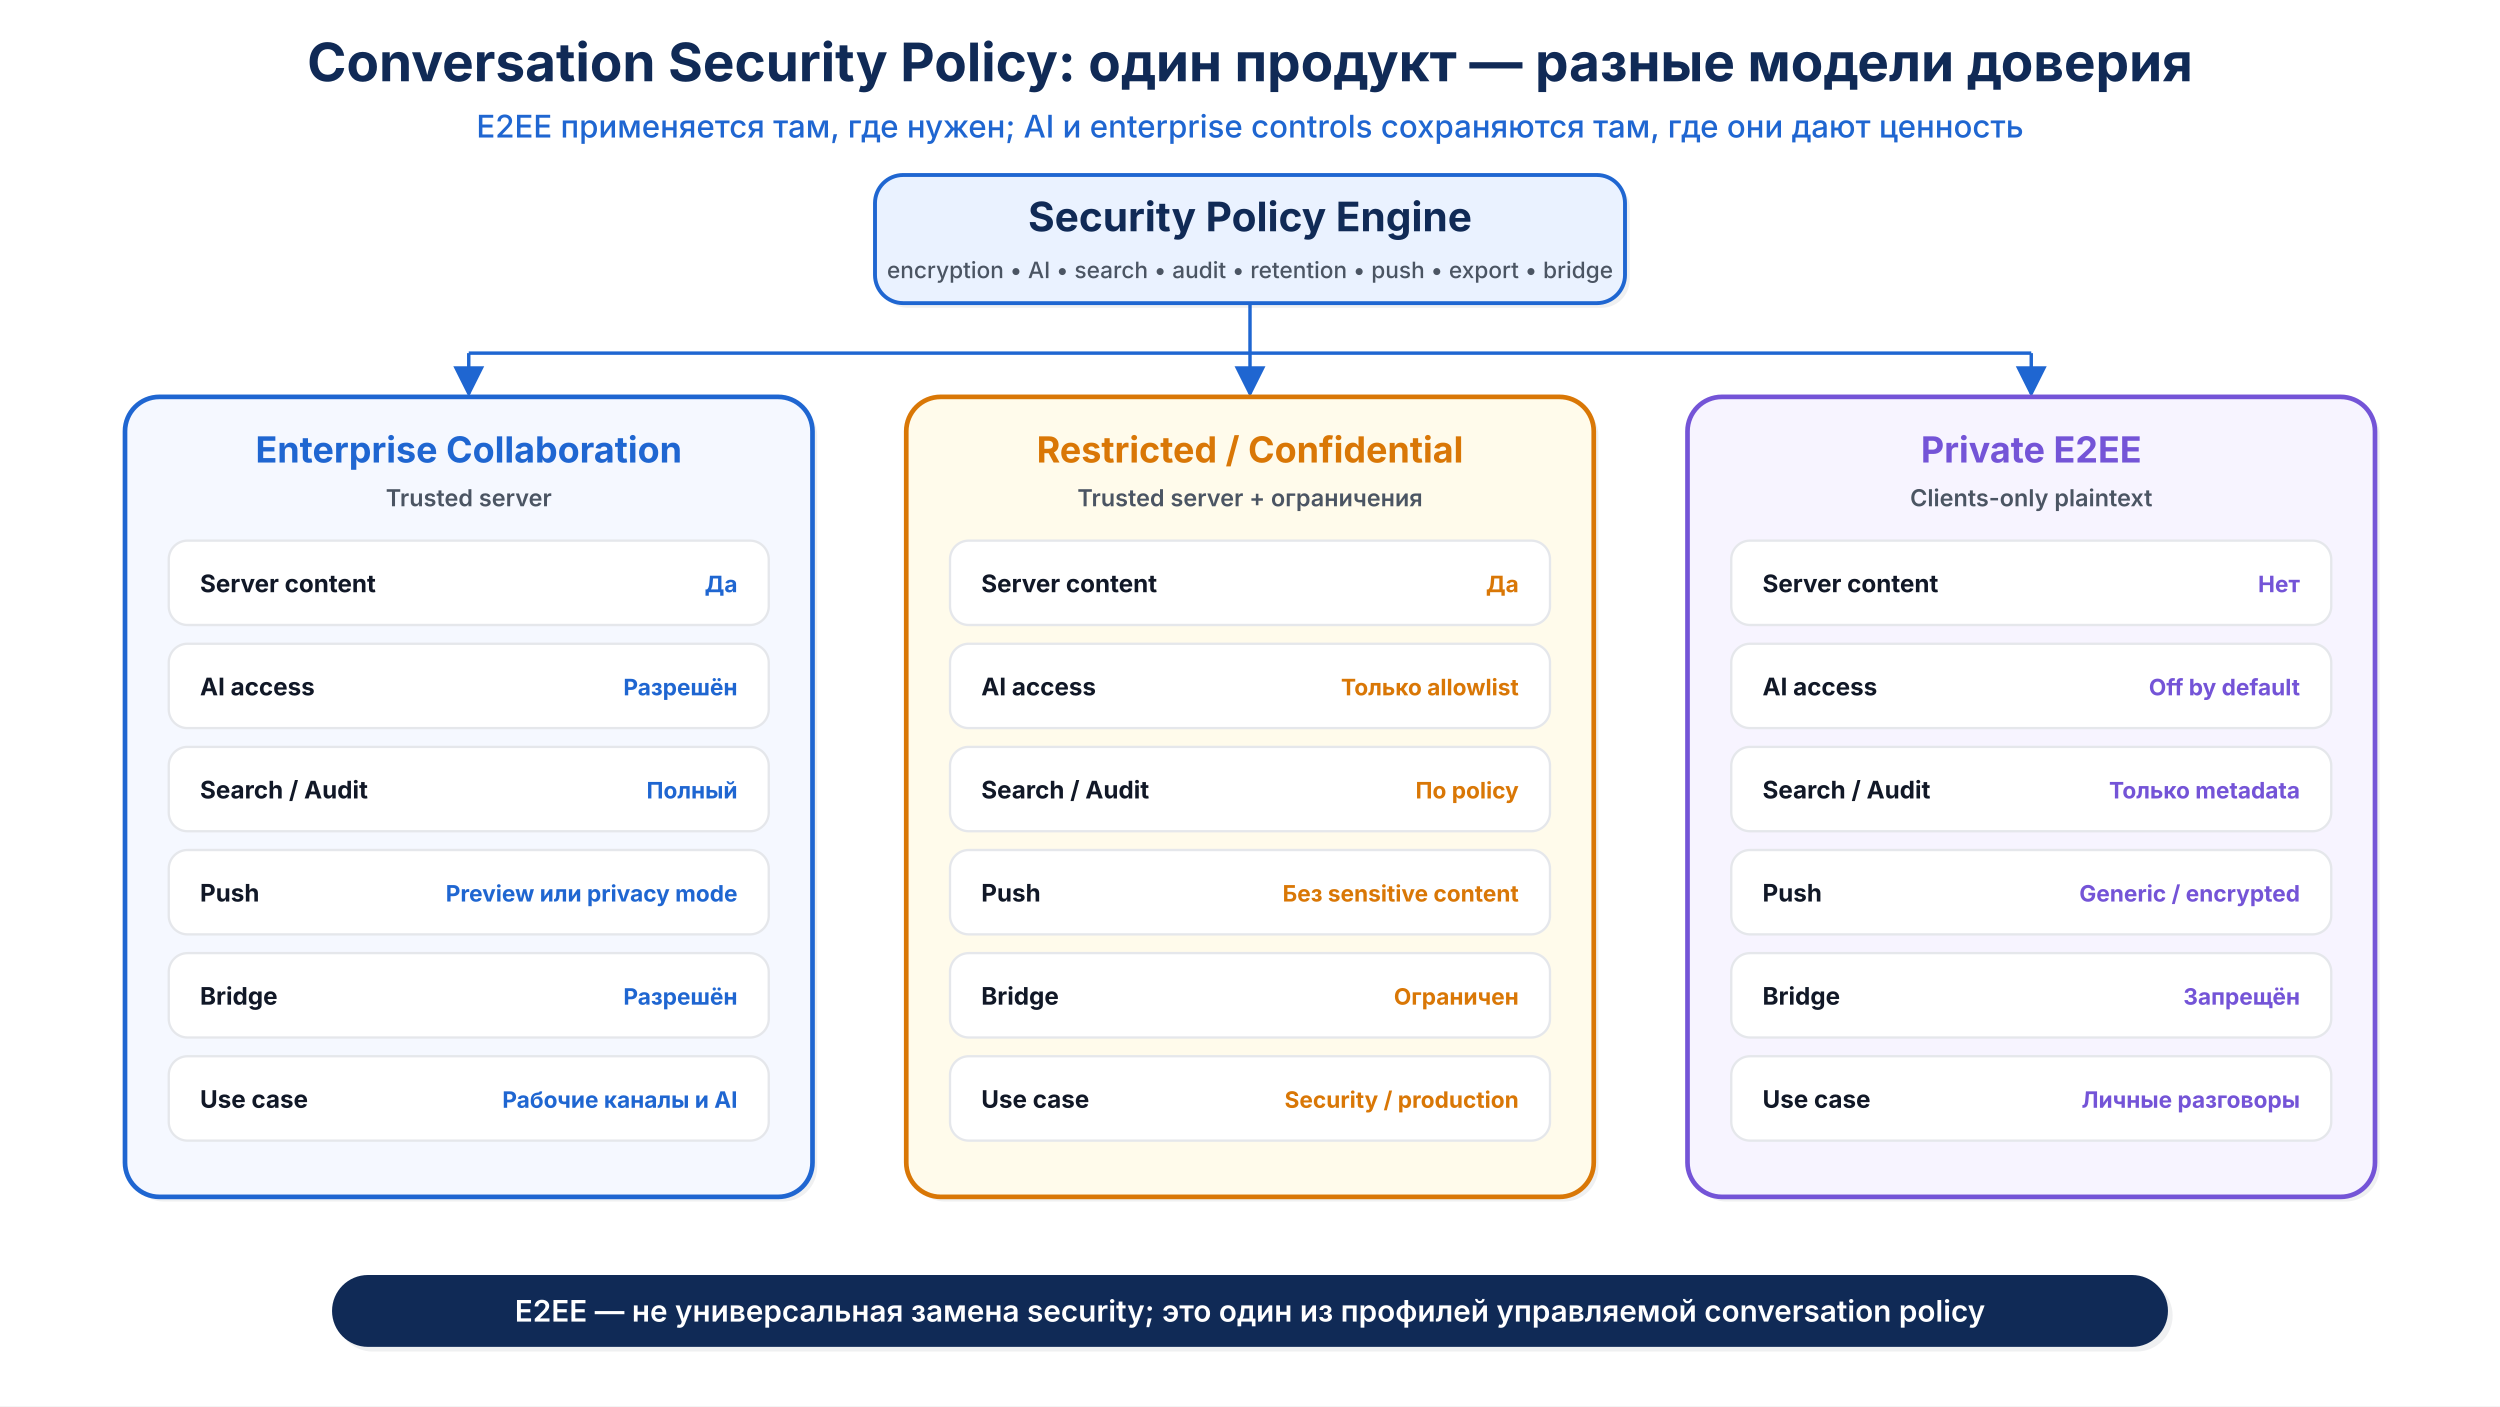
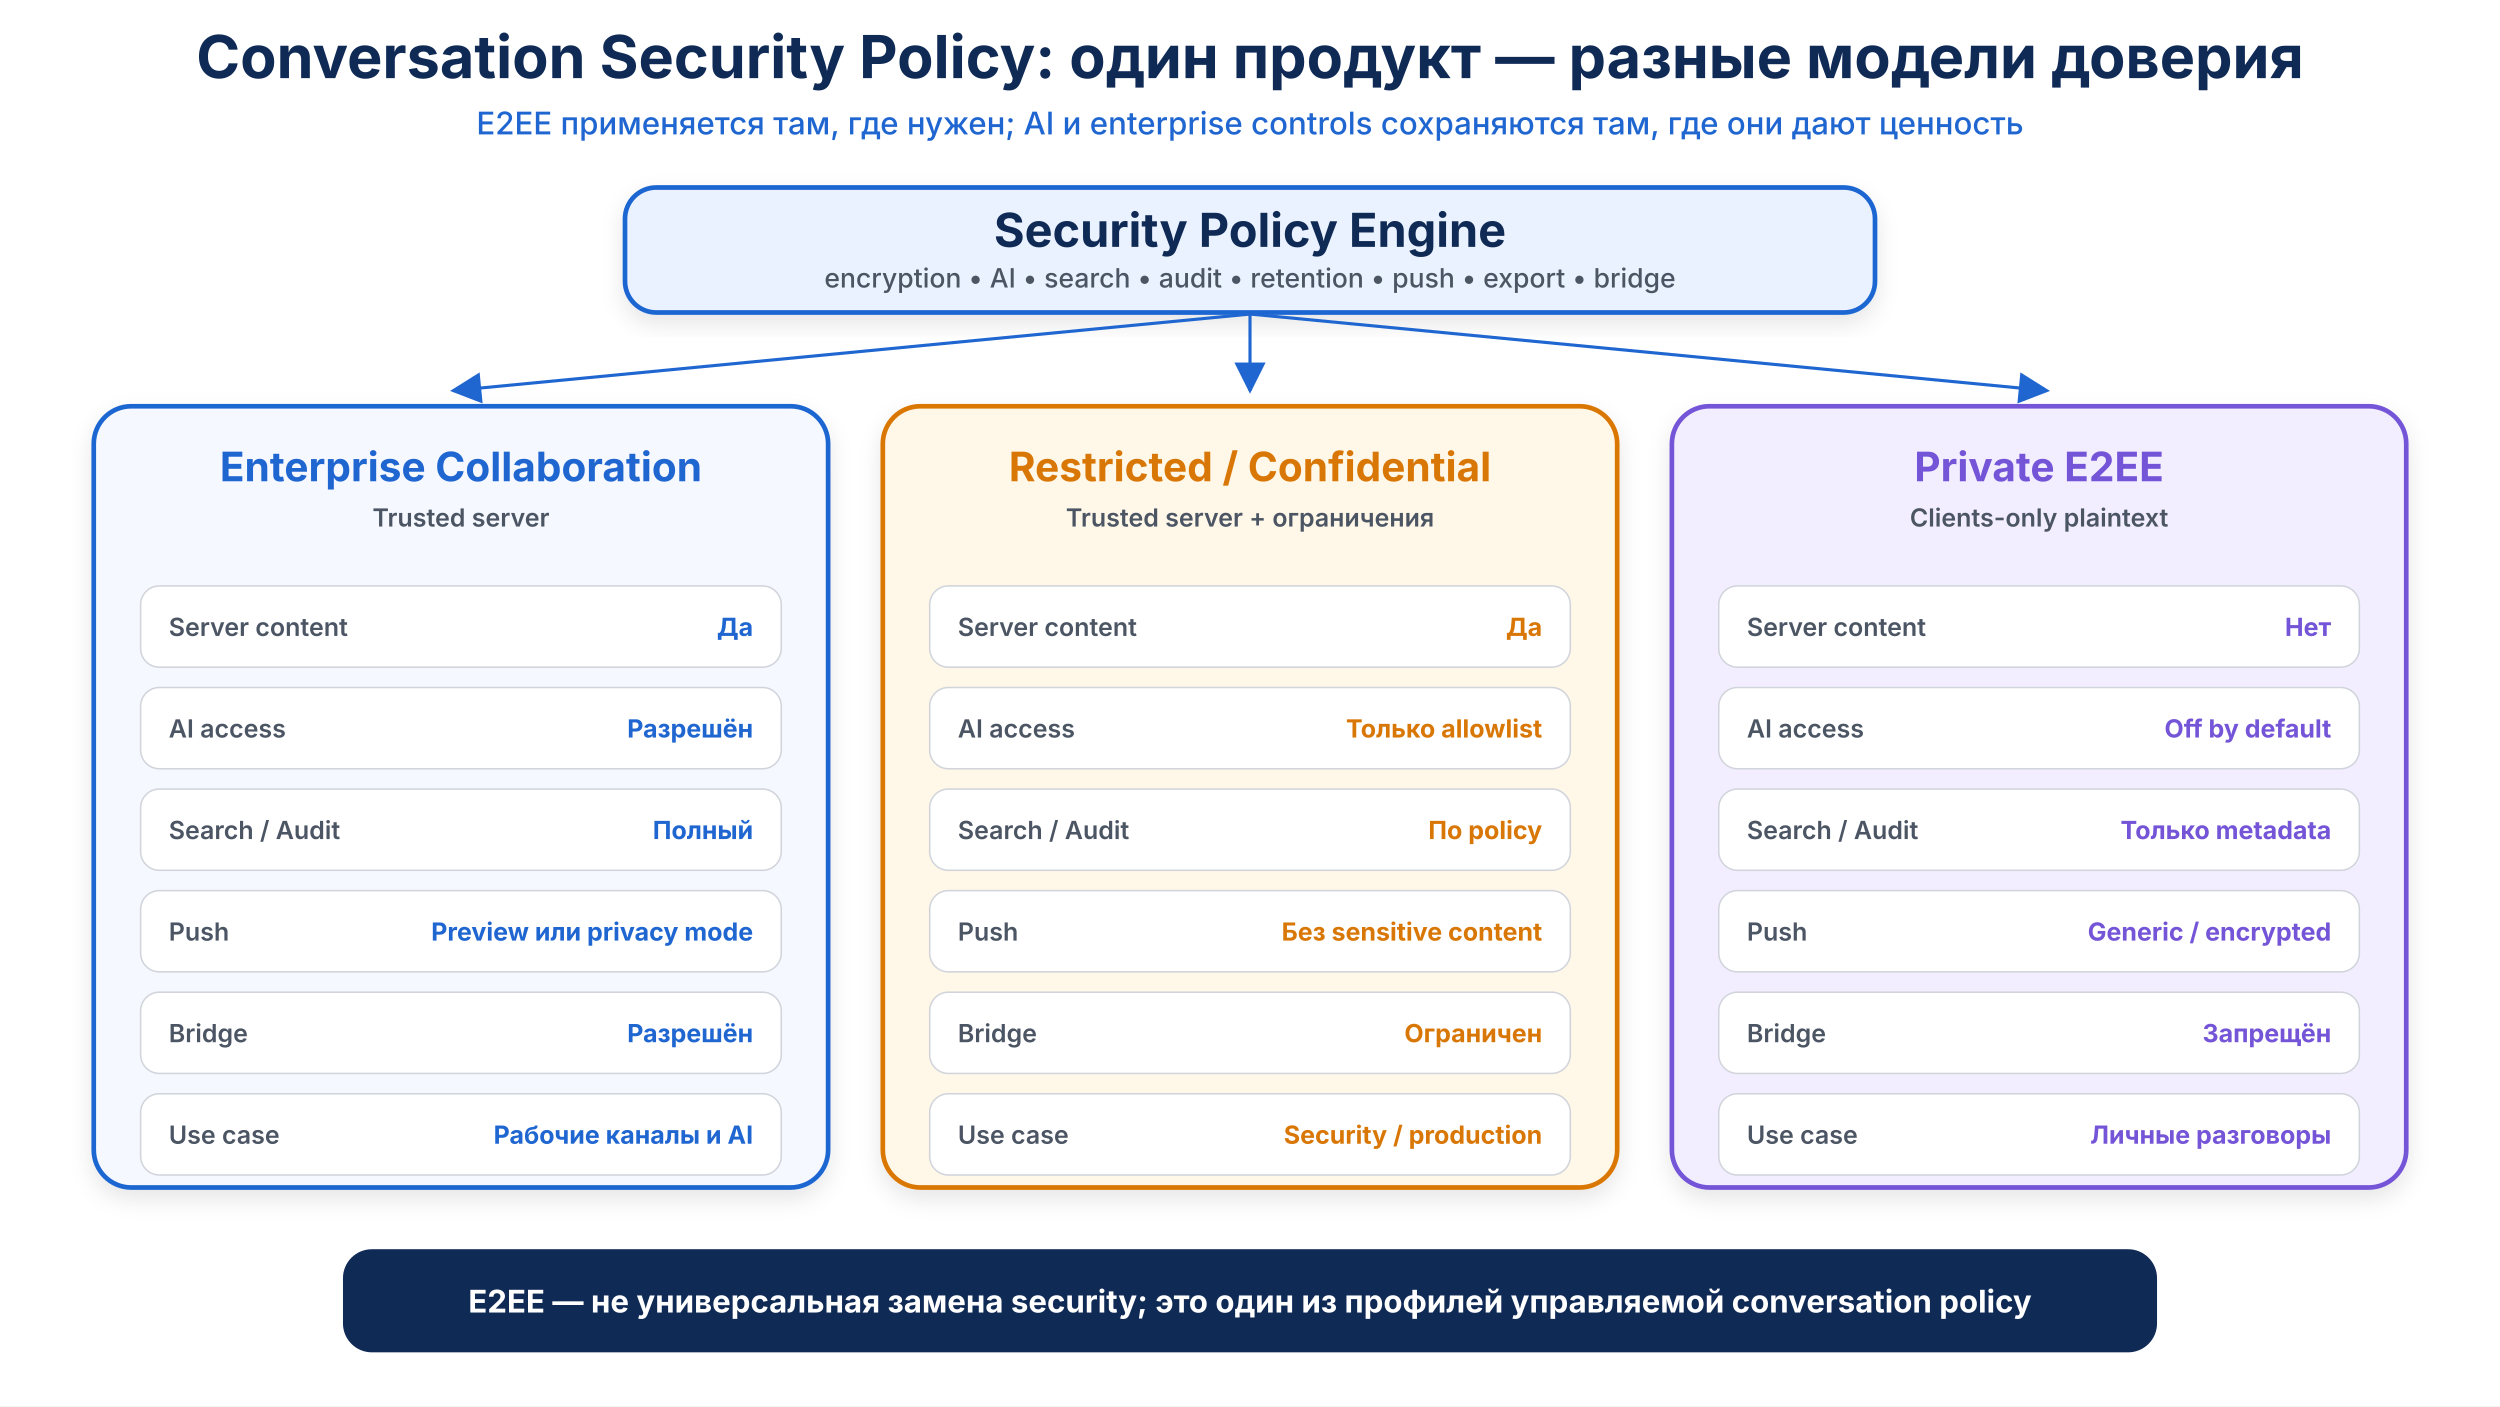
- <svg xmlns="http://www.w3.org/2000/svg" viewBox="0 0 1600 900" width="1600" height="900">
+ <svg xmlns="http://www.w3.org/2000/svg" width="1600" height="900" viewBox="0 0 1600 900">
  <defs>
-     <marker id="ar-gray" markerWidth="9" markerHeight="9" refX="8" refY="4.5" orient="auto">
-       <path d="M 0 0 L 9 4.5 L 0 9 z" fill="#4B5563" />
+     <marker id="arrow" markerWidth="10" markerHeight="10" refX="9" refY="5" orient="auto">
+       <path d="M0,0 L10,5 L0,10 Z" fill="#4B5563" />
    </marker>
-     <marker id="ar-blue" markerWidth="9" markerHeight="9" refX="8" refY="4.5" orient="auto">
-       <path d="M 0 0 L 9 4.5 L 0 9 z" fill="#1F66D1" />
+     <marker id="arrow-blue" markerWidth="10" markerHeight="10" refX="9" refY="5" orient="auto">
+       <path d="M0,0 L10,5 L0,10 Z" fill="#1F66D1" />
    </marker>
-     <marker id="ar-green" markerWidth="9" markerHeight="9" refX="8" refY="4.5" orient="auto">
-       <path d="M 0 0 L 9 4.5 L 0 9 z" fill="#17865B" />
+     <marker id="arrow-green" markerWidth="10" markerHeight="10" refX="9" refY="5" orient="auto">
+       <path d="M0,0 L10,5 L0,10 Z" fill="#17865B" />
    </marker>
-     <marker id="ar-orange" markerWidth="9" markerHeight="9" refX="8" refY="4.5" orient="auto">
-       <path d="M 0 0 L 9 4.5 L 0 9 z" fill="#D97706" />
-     </marker>
-     <marker id="ar-purple" markerWidth="9" markerHeight="9" refX="8" refY="4.5" orient="auto">
-       <path d="M 0 0 L 9 4.5 L 0 9 z" fill="#7454D7" />
-     </marker>
-     <marker id="ar-red" markerWidth="9" markerHeight="9" refX="8" refY="4.5" orient="auto">
-       <path d="M 0 0 L 9 4.5 L 0 9 z" fill="#C0392B" />
-     </marker>
-     <marker id="ar-navy" markerWidth="9" markerHeight="9" refX="8" refY="4.5" orient="auto">
-       <path d="M 0 0 L 9 4.5 L 0 9 z" fill="#102A56" />
-     </marker>
+     <filter id="shadow" x="-20%" y="-20%" width="140%" height="140%">
+       <feDropShadow dx="0" dy="6" stdDeviation="7" flood-color="#000000" flood-opacity="0.10" />
+     </filter>
  </defs>
-   <rect x="0" y="0" width="1600" height="900" fill="#FFFFFF" />
-   <text x="800.0" y="52" font-family="Inter, Arial, Helvetica, sans-serif" font-size="34" font-weight="700" fill="#102A56" text-anchor="middle">Conversation Security Policy: один продукт — разные модели доверия</text>
-   <text x="800.0" y="88" font-family="Inter, Arial, Helvetica, sans-serif" font-size="20" font-weight="500" fill="#1F66D1" text-anchor="middle">E2EE применяется там, где нужен; AI и enterprise controls сохраняются там, где они дают ценность</text>
-   <rect x="563" y="115" width="480" height="82" rx="18" ry="18" fill="#0F172A" opacity="0.07" />
-   <rect x="560" y="112" width="480" height="82" rx="18" ry="18" fill="#EAF2FF" stroke="#1F66D1" stroke-width="2.5" />
-   <text x="800" y="148" font-family="Inter, Arial, Helvetica, sans-serif" font-size="26" font-weight="700" fill="#102A56" text-anchor="middle">Security Policy Engine</text>
-   <text x="800" y="178" font-family="Inter, Arial, Helvetica, sans-serif" font-size="14.5" font-weight="500" fill="#4B5563" text-anchor="middle">encryption • AI • search • audit • retention • push • export • bridge</text>
-   <line x1="800" y1="194" x2="800" y2="226" stroke="#1F66D1" stroke-width="2.2" />
-   <line x1="300" y1="226" x2="1300" y2="226" stroke="#1F66D1" stroke-width="2.2" />
-   <line x1="300" y1="226" x2="300" y2="252" stroke="#1F66D1" stroke-width="2.2" marker-end="url(#ar-blue)" />
-   <line x1="800" y1="226" x2="800" y2="252" stroke="#1F66D1" stroke-width="2.2" marker-end="url(#ar-blue)" />
-   <line x1="1300" y1="226" x2="1300" y2="252" stroke="#1F66D1" stroke-width="2.2" marker-end="url(#ar-blue)" />
-   <rect x="83" y="257" width="440" height="512" rx="22" ry="22" fill="#0F172A" opacity="0.07" />
-   <rect x="80" y="254" width="440" height="512" rx="22" ry="22" fill="#F5F8FF" stroke="#1F66D1" stroke-width="3" />
-   <text x="300" y="296" font-family="Inter, Arial, Helvetica, sans-serif" font-size="23" font-weight="700" fill="#1F66D1" text-anchor="middle">Enterprise Collaboration</text>
-   <text x="300" y="324" font-family="Inter, Arial, Helvetica, sans-serif" font-size="15" font-weight="600" fill="#4B5563" text-anchor="middle">Trusted server</text>
-   <rect x="108" y="346" width="384" height="54" rx="12" ry="12" fill="#FFFFFF" stroke="#E5E7EB" stroke-width="1.5" />
-   <text x="128" y="379" font-family="Inter, Arial, Helvetica, sans-serif" font-size="15.5" font-weight="700" fill="#111827" text-anchor="start">Server content</text>
-   <text x="472" y="379" font-family="Inter, Arial, Helvetica, sans-serif" font-size="14.5" font-weight="700" fill="#1F66D1" text-anchor="end">Да</text>
-   <rect x="108" y="412" width="384" height="54" rx="12" ry="12" fill="#FFFFFF" stroke="#E5E7EB" stroke-width="1.5" />
-   <text x="128" y="445" font-family="Inter, Arial, Helvetica, sans-serif" font-size="15.5" font-weight="700" fill="#111827" text-anchor="start">AI access</text>
-   <text x="472" y="445" font-family="Inter, Arial, Helvetica, sans-serif" font-size="14.5" font-weight="700" fill="#1F66D1" text-anchor="end">Разрешён</text>
-   <rect x="108" y="478" width="384" height="54" rx="12" ry="12" fill="#FFFFFF" stroke="#E5E7EB" stroke-width="1.5" />
-   <text x="128" y="511" font-family="Inter, Arial, Helvetica, sans-serif" font-size="15.5" font-weight="700" fill="#111827" text-anchor="start">Search / Audit</text>
-   <text x="472" y="511" font-family="Inter, Arial, Helvetica, sans-serif" font-size="14.5" font-weight="700" fill="#1F66D1" text-anchor="end">Полный</text>
-   <rect x="108" y="544" width="384" height="54" rx="12" ry="12" fill="#FFFFFF" stroke="#E5E7EB" stroke-width="1.5" />
-   <text x="128" y="577" font-family="Inter, Arial, Helvetica, sans-serif" font-size="15.5" font-weight="700" fill="#111827" text-anchor="start">Push</text>
-   <text x="472" y="577" font-family="Inter, Arial, Helvetica, sans-serif" font-size="14.5" font-weight="700" fill="#1F66D1" text-anchor="end">Preview или privacy mode</text>
-   <rect x="108" y="610" width="384" height="54" rx="12" ry="12" fill="#FFFFFF" stroke="#E5E7EB" stroke-width="1.5" />
-   <text x="128" y="643" font-family="Inter, Arial, Helvetica, sans-serif" font-size="15.5" font-weight="700" fill="#111827" text-anchor="start">Bridge</text>
-   <text x="472" y="643" font-family="Inter, Arial, Helvetica, sans-serif" font-size="14.5" font-weight="700" fill="#1F66D1" text-anchor="end">Разрешён</text>
-   <rect x="108" y="676" width="384" height="54" rx="12" ry="12" fill="#FFFFFF" stroke="#E5E7EB" stroke-width="1.5" />
-   <text x="128" y="709" font-family="Inter, Arial, Helvetica, sans-serif" font-size="15.5" font-weight="700" fill="#111827" text-anchor="start">Use case</text>
-   <text x="472" y="709" font-family="Inter, Arial, Helvetica, sans-serif" font-size="14.5" font-weight="700" fill="#1F66D1" text-anchor="end">Рабочие каналы и AI</text>
-   <rect x="583" y="257" width="440" height="512" rx="22" ry="22" fill="#0F172A" opacity="0.07" />
-   <rect x="580" y="254" width="440" height="512" rx="22" ry="22" fill="#FFFBEB" stroke="#D97706" stroke-width="3" />
-   <text x="800" y="296" font-family="Inter, Arial, Helvetica, sans-serif" font-size="23" font-weight="700" fill="#D97706" text-anchor="middle">Restricted / Confidential</text>
-   <text x="800" y="324" font-family="Inter, Arial, Helvetica, sans-serif" font-size="15" font-weight="600" fill="#4B5563" text-anchor="middle">Trusted server + ограничения</text>
-   <rect x="608" y="346" width="384" height="54" rx="12" ry="12" fill="#FFFFFF" stroke="#E5E7EB" stroke-width="1.5" />
-   <text x="628" y="379" font-family="Inter, Arial, Helvetica, sans-serif" font-size="15.5" font-weight="700" fill="#111827" text-anchor="start">Server content</text>
-   <text x="972" y="379" font-family="Inter, Arial, Helvetica, sans-serif" font-size="14.5" font-weight="700" fill="#D97706" text-anchor="end">Да</text>
-   <rect x="608" y="412" width="384" height="54" rx="12" ry="12" fill="#FFFFFF" stroke="#E5E7EB" stroke-width="1.5" />
-   <text x="628" y="445" font-family="Inter, Arial, Helvetica, sans-serif" font-size="15.5" font-weight="700" fill="#111827" text-anchor="start">AI access</text>
-   <text x="972" y="445" font-family="Inter, Arial, Helvetica, sans-serif" font-size="14.5" font-weight="700" fill="#D97706" text-anchor="end">Только allowlist</text>
-   <rect x="608" y="478" width="384" height="54" rx="12" ry="12" fill="#FFFFFF" stroke="#E5E7EB" stroke-width="1.5" />
-   <text x="628" y="511" font-family="Inter, Arial, Helvetica, sans-serif" font-size="15.5" font-weight="700" fill="#111827" text-anchor="start">Search / Audit</text>
-   <text x="972" y="511" font-family="Inter, Arial, Helvetica, sans-serif" font-size="14.5" font-weight="700" fill="#D97706" text-anchor="end">По policy</text>
-   <rect x="608" y="544" width="384" height="54" rx="12" ry="12" fill="#FFFFFF" stroke="#E5E7EB" stroke-width="1.5" />
-   <text x="628" y="577" font-family="Inter, Arial, Helvetica, sans-serif" font-size="15.5" font-weight="700" fill="#111827" text-anchor="start">Push</text>
-   <text x="972" y="577" font-family="Inter, Arial, Helvetica, sans-serif" font-size="14.5" font-weight="700" fill="#D97706" text-anchor="end">Без sensitive content</text>
-   <rect x="608" y="610" width="384" height="54" rx="12" ry="12" fill="#FFFFFF" stroke="#E5E7EB" stroke-width="1.5" />
-   <text x="628" y="643" font-family="Inter, Arial, Helvetica, sans-serif" font-size="15.5" font-weight="700" fill="#111827" text-anchor="start">Bridge</text>
-   <text x="972" y="643" font-family="Inter, Arial, Helvetica, sans-serif" font-size="14.5" font-weight="700" fill="#D97706" text-anchor="end">Ограничен</text>
-   <rect x="608" y="676" width="384" height="54" rx="12" ry="12" fill="#FFFFFF" stroke="#E5E7EB" stroke-width="1.5" />
-   <text x="628" y="709" font-family="Inter, Arial, Helvetica, sans-serif" font-size="15.5" font-weight="700" fill="#111827" text-anchor="start">Use case</text>
-   <text x="972" y="709" font-family="Inter, Arial, Helvetica, sans-serif" font-size="14.5" font-weight="700" fill="#D97706" text-anchor="end">Security / production</text>
-   <rect x="1083" y="257" width="440" height="512" rx="22" ry="22" fill="#0F172A" opacity="0.07" />
-   <rect x="1080" y="254" width="440" height="512" rx="22" ry="22" fill="#F7F4FF" stroke="#7454D7" stroke-width="3" />
-   <text x="1300" y="296" font-family="Inter, Arial, Helvetica, sans-serif" font-size="23" font-weight="700" fill="#7454D7" text-anchor="middle">Private E2EE</text>
-   <text x="1300" y="324" font-family="Inter, Arial, Helvetica, sans-serif" font-size="15" font-weight="600" fill="#4B5563" text-anchor="middle">Clients-only plaintext</text>
-   <rect x="1108" y="346" width="384" height="54" rx="12" ry="12" fill="#FFFFFF" stroke="#E5E7EB" stroke-width="1.5" />
-   <text x="1128" y="379" font-family="Inter, Arial, Helvetica, sans-serif" font-size="15.5" font-weight="700" fill="#111827" text-anchor="start">Server content</text>
-   <text x="1472" y="379" font-family="Inter, Arial, Helvetica, sans-serif" font-size="14.5" font-weight="700" fill="#7454D7" text-anchor="end">Нет</text>
-   <rect x="1108" y="412" width="384" height="54" rx="12" ry="12" fill="#FFFFFF" stroke="#E5E7EB" stroke-width="1.5" />
-   <text x="1128" y="445" font-family="Inter, Arial, Helvetica, sans-serif" font-size="15.5" font-weight="700" fill="#111827" text-anchor="start">AI access</text>
-   <text x="1472" y="445" font-family="Inter, Arial, Helvetica, sans-serif" font-size="14.5" font-weight="700" fill="#7454D7" text-anchor="end">Off by default</text>
-   <rect x="1108" y="478" width="384" height="54" rx="12" ry="12" fill="#FFFFFF" stroke="#E5E7EB" stroke-width="1.5" />
-   <text x="1128" y="511" font-family="Inter, Arial, Helvetica, sans-serif" font-size="15.5" font-weight="700" fill="#111827" text-anchor="start">Search / Audit</text>
-   <text x="1472" y="511" font-family="Inter, Arial, Helvetica, sans-serif" font-size="14.5" font-weight="700" fill="#7454D7" text-anchor="end">Только metadata</text>
-   <rect x="1108" y="544" width="384" height="54" rx="12" ry="12" fill="#FFFFFF" stroke="#E5E7EB" stroke-width="1.5" />
-   <text x="1128" y="577" font-family="Inter, Arial, Helvetica, sans-serif" font-size="15.5" font-weight="700" fill="#111827" text-anchor="start">Push</text>
-   <text x="1472" y="577" font-family="Inter, Arial, Helvetica, sans-serif" font-size="14.5" font-weight="700" fill="#7454D7" text-anchor="end">Generic / encrypted</text>
-   <rect x="1108" y="610" width="384" height="54" rx="12" ry="12" fill="#FFFFFF" stroke="#E5E7EB" stroke-width="1.5" />
-   <text x="1128" y="643" font-family="Inter, Arial, Helvetica, sans-serif" font-size="15.5" font-weight="700" fill="#111827" text-anchor="start">Bridge</text>
-   <text x="1472" y="643" font-family="Inter, Arial, Helvetica, sans-serif" font-size="14.5" font-weight="700" fill="#7454D7" text-anchor="end">Запрещён</text>
-   <rect x="1108" y="676" width="384" height="54" rx="12" ry="12" fill="#FFFFFF" stroke="#E5E7EB" stroke-width="1.5" />
-   <text x="1128" y="709" font-family="Inter, Arial, Helvetica, sans-serif" font-size="15.5" font-weight="700" fill="#111827" text-anchor="start">Use case</text>
-   <text x="1472" y="709" font-family="Inter, Arial, Helvetica, sans-serif" font-size="14.5" font-weight="700" fill="#7454D7" text-anchor="end">Личные разговоры</text>
-   <rect x="215.5" y="819" width="1175" height="46" rx="23.0" ry="23.0" fill="#0F172A" opacity="0.07" />
-   <rect x="212.5" y="816" width="1175" height="46" rx="23.0" ry="23.0" fill="#102A56" />
-   <text x="800.0" y="845.84" font-family="Inter, Arial, Helvetica, sans-serif" font-size="19" font-weight="600" fill="#FFFFFF" text-anchor="middle">E2EE — не универсальная замена security; это один из профилей управляемой conversation policy</text>
+   <rect width="1600" height="900" fill="#FFFFFF" />
+   <text x="800" y="50" font-family="Inter,Arial,Helvetica,sans-serif" font-size="38" font-weight="700" fill="#102A56" text-anchor="middle">Conversation Security Policy: один продукт — разные модели доверия</text>
+   <text x="800" y="86" font-family="Inter,Arial,Helvetica,sans-serif" font-size="20" font-weight="500" fill="#1F66D1" text-anchor="middle">E2EE применяется там, где нужен; AI и enterprise controls сохраняются там, где они дают ценность</text>
+   <rect x="400" y="120" width="800" height="80" rx="20" fill="#EAF2FF" stroke="#1F66D1" stroke-width="3" filter="url(#shadow)" />
+   <text x="800" y="158" font-family="Inter,Arial,Helvetica,sans-serif" font-size="30" font-weight="700" fill="#102A56" text-anchor="middle">Security Policy Engine</text>
+   <text x="800" y="184" font-family="Inter,Arial,Helvetica,sans-serif" font-size="17" font-weight="500" fill="#4B5563" text-anchor="middle">encryption • AI • search • audit • retention • push • export • bridge</text>
+   <line x1="800" y1="201" x2="290" y2="250" stroke="#1F66D1" stroke-width="2" marker-end="url(#arrow-blue)" />
+   <line x1="800" y1="201" x2="800" y2="250" stroke="#1F66D1" stroke-width="2" marker-end="url(#arrow-blue)" />
+   <line x1="800" y1="201" x2="1310" y2="250" stroke="#1F66D1" stroke-width="2" marker-end="url(#arrow-blue)" />
+   <rect x="60" y="260" width="470" height="500" rx="24" fill="#F5F8FF" stroke="#1F66D1" stroke-width="3" filter="url(#shadow)" />
+   <text x="295.0" y="308" font-family="Inter,Arial,Helvetica,sans-serif" font-size="26" font-weight="700" fill="#1F66D1" text-anchor="middle">Enterprise Collaboration</text>
+   <text x="295.0" y="337" font-family="Inter,Arial,Helvetica,sans-serif" font-size="16" font-weight="600" fill="#4B5563" text-anchor="middle">Trusted server</text>
+   <rect x="90" y="375" width="410" height="52" rx="12" fill="#FFFFFF" stroke="#D1D5DB" stroke-width="1" />
+   <text x="108" y="407" font-family="Inter,Arial,Helvetica,sans-serif" font-size="16" font-weight="600" fill="#4B5563" text-anchor="start">Server content</text>
+   <text x="482" y="407" font-family="Inter,Arial,Helvetica,sans-serif" font-size="16" font-weight="700" fill="#1F66D1" text-anchor="end">Да</text>
+   <rect x="90" y="440" width="410" height="52" rx="12" fill="#FFFFFF" stroke="#D1D5DB" stroke-width="1" />
+   <text x="108" y="472" font-family="Inter,Arial,Helvetica,sans-serif" font-size="16" font-weight="600" fill="#4B5563" text-anchor="start">AI access</text>
+   <text x="482" y="472" font-family="Inter,Arial,Helvetica,sans-serif" font-size="16" font-weight="700" fill="#1F66D1" text-anchor="end">Разрешён</text>
+   <rect x="90" y="505" width="410" height="52" rx="12" fill="#FFFFFF" stroke="#D1D5DB" stroke-width="1" />
+   <text x="108" y="537" font-family="Inter,Arial,Helvetica,sans-serif" font-size="16" font-weight="600" fill="#4B5563" text-anchor="start">Search / Audit</text>
+   <text x="482" y="537" font-family="Inter,Arial,Helvetica,sans-serif" font-size="16" font-weight="700" fill="#1F66D1" text-anchor="end">Полный</text>
+   <rect x="90" y="570" width="410" height="52" rx="12" fill="#FFFFFF" stroke="#D1D5DB" stroke-width="1" />
+   <text x="108" y="602" font-family="Inter,Arial,Helvetica,sans-serif" font-size="16" font-weight="600" fill="#4B5563" text-anchor="start">Push</text>
+   <text x="482" y="602" font-family="Inter,Arial,Helvetica,sans-serif" font-size="16" font-weight="700" fill="#1F66D1" text-anchor="end">Preview или privacy mode</text>
+   <rect x="90" y="635" width="410" height="52" rx="12" fill="#FFFFFF" stroke="#D1D5DB" stroke-width="1" />
+   <text x="108" y="667" font-family="Inter,Arial,Helvetica,sans-serif" font-size="16" font-weight="600" fill="#4B5563" text-anchor="start">Bridge</text>
+   <text x="482" y="667" font-family="Inter,Arial,Helvetica,sans-serif" font-size="16" font-weight="700" fill="#1F66D1" text-anchor="end">Разрешён</text>
+   <rect x="90" y="700" width="410" height="52" rx="12" fill="#FFFFFF" stroke="#D1D5DB" stroke-width="1" />
+   <text x="108" y="732" font-family="Inter,Arial,Helvetica,sans-serif" font-size="16" font-weight="600" fill="#4B5563" text-anchor="start">Use case</text>
+   <text x="482" y="732" font-family="Inter,Arial,Helvetica,sans-serif" font-size="16" font-weight="700" fill="#1F66D1" text-anchor="end">Рабочие каналы и AI</text>
+   <rect x="565" y="260" width="470" height="500" rx="24" fill="#FFF7E8" stroke="#D97706" stroke-width="3" filter="url(#shadow)" />
+   <text x="800.0" y="308" font-family="Inter,Arial,Helvetica,sans-serif" font-size="26" font-weight="700" fill="#D97706" text-anchor="middle">Restricted / Confidential</text>
+   <text x="800.0" y="337" font-family="Inter,Arial,Helvetica,sans-serif" font-size="16" font-weight="600" fill="#4B5563" text-anchor="middle">Trusted server + ограничения</text>
+   <rect x="595" y="375" width="410" height="52" rx="12" fill="#FFFFFF" stroke="#D1D5DB" stroke-width="1" />
+   <text x="613" y="407" font-family="Inter,Arial,Helvetica,sans-serif" font-size="16" font-weight="600" fill="#4B5563" text-anchor="start">Server content</text>
+   <text x="987" y="407" font-family="Inter,Arial,Helvetica,sans-serif" font-size="16" font-weight="700" fill="#D97706" text-anchor="end">Да</text>
+   <rect x="595" y="440" width="410" height="52" rx="12" fill="#FFFFFF" stroke="#D1D5DB" stroke-width="1" />
+   <text x="613" y="472" font-family="Inter,Arial,Helvetica,sans-serif" font-size="16" font-weight="600" fill="#4B5563" text-anchor="start">AI access</text>
+   <text x="987" y="472" font-family="Inter,Arial,Helvetica,sans-serif" font-size="16" font-weight="700" fill="#D97706" text-anchor="end">Только allowlist</text>
+   <rect x="595" y="505" width="410" height="52" rx="12" fill="#FFFFFF" stroke="#D1D5DB" stroke-width="1" />
+   <text x="613" y="537" font-family="Inter,Arial,Helvetica,sans-serif" font-size="16" font-weight="600" fill="#4B5563" text-anchor="start">Search / Audit</text>
+   <text x="987" y="537" font-family="Inter,Arial,Helvetica,sans-serif" font-size="16" font-weight="700" fill="#D97706" text-anchor="end">По policy</text>
+   <rect x="595" y="570" width="410" height="52" rx="12" fill="#FFFFFF" stroke="#D1D5DB" stroke-width="1" />
+   <text x="613" y="602" font-family="Inter,Arial,Helvetica,sans-serif" font-size="16" font-weight="600" fill="#4B5563" text-anchor="start">Push</text>
+   <text x="987" y="602" font-family="Inter,Arial,Helvetica,sans-serif" font-size="16" font-weight="700" fill="#D97706" text-anchor="end">Без sensitive content</text>
+   <rect x="595" y="635" width="410" height="52" rx="12" fill="#FFFFFF" stroke="#D1D5DB" stroke-width="1" />
+   <text x="613" y="667" font-family="Inter,Arial,Helvetica,sans-serif" font-size="16" font-weight="600" fill="#4B5563" text-anchor="start">Bridge</text>
+   <text x="987" y="667" font-family="Inter,Arial,Helvetica,sans-serif" font-size="16" font-weight="700" fill="#D97706" text-anchor="end">Ограничен</text>
+   <rect x="595" y="700" width="410" height="52" rx="12" fill="#FFFFFF" stroke="#D1D5DB" stroke-width="1" />
+   <text x="613" y="732" font-family="Inter,Arial,Helvetica,sans-serif" font-size="16" font-weight="600" fill="#4B5563" text-anchor="start">Use case</text>
+   <text x="987" y="732" font-family="Inter,Arial,Helvetica,sans-serif" font-size="16" font-weight="700" fill="#D97706" text-anchor="end">Security / production</text>
+   <rect x="1070" y="260" width="470" height="500" rx="24" fill="#F2EEFF" stroke="#7454D7" stroke-width="3" filter="url(#shadow)" />
+   <text x="1305.0" y="308" font-family="Inter,Arial,Helvetica,sans-serif" font-size="26" font-weight="700" fill="#7454D7" text-anchor="middle">Private E2EE</text>
+   <text x="1305.0" y="337" font-family="Inter,Arial,Helvetica,sans-serif" font-size="16" font-weight="600" fill="#4B5563" text-anchor="middle">Clients-only plaintext</text>
+   <rect x="1100" y="375" width="410" height="52" rx="12" fill="#FFFFFF" stroke="#D1D5DB" stroke-width="1" />
+   <text x="1118" y="407" font-family="Inter,Arial,Helvetica,sans-serif" font-size="16" font-weight="600" fill="#4B5563" text-anchor="start">Server content</text>
+   <text x="1492" y="407" font-family="Inter,Arial,Helvetica,sans-serif" font-size="16" font-weight="700" fill="#7454D7" text-anchor="end">Нет</text>
+   <rect x="1100" y="440" width="410" height="52" rx="12" fill="#FFFFFF" stroke="#D1D5DB" stroke-width="1" />
+   <text x="1118" y="472" font-family="Inter,Arial,Helvetica,sans-serif" font-size="16" font-weight="600" fill="#4B5563" text-anchor="start">AI access</text>
+   <text x="1492" y="472" font-family="Inter,Arial,Helvetica,sans-serif" font-size="16" font-weight="700" fill="#7454D7" text-anchor="end">Off by default</text>
+   <rect x="1100" y="505" width="410" height="52" rx="12" fill="#FFFFFF" stroke="#D1D5DB" stroke-width="1" />
+   <text x="1118" y="537" font-family="Inter,Arial,Helvetica,sans-serif" font-size="16" font-weight="600" fill="#4B5563" text-anchor="start">Search / Audit</text>
+   <text x="1492" y="537" font-family="Inter,Arial,Helvetica,sans-serif" font-size="16" font-weight="700" fill="#7454D7" text-anchor="end">Только metadata</text>
+   <rect x="1100" y="570" width="410" height="52" rx="12" fill="#FFFFFF" stroke="#D1D5DB" stroke-width="1" />
+   <text x="1118" y="602" font-family="Inter,Arial,Helvetica,sans-serif" font-size="16" font-weight="600" fill="#4B5563" text-anchor="start">Push</text>
+   <text x="1492" y="602" font-family="Inter,Arial,Helvetica,sans-serif" font-size="16" font-weight="700" fill="#7454D7" text-anchor="end">Generic / encrypted</text>
+   <rect x="1100" y="635" width="410" height="52" rx="12" fill="#FFFFFF" stroke="#D1D5DB" stroke-width="1" />
+   <text x="1118" y="667" font-family="Inter,Arial,Helvetica,sans-serif" font-size="16" font-weight="600" fill="#4B5563" text-anchor="start">Bridge</text>
+   <text x="1492" y="667" font-family="Inter,Arial,Helvetica,sans-serif" font-size="16" font-weight="700" fill="#7454D7" text-anchor="end">Запрещён</text>
+   <rect x="1100" y="700" width="410" height="52" rx="12" fill="#FFFFFF" stroke="#D1D5DB" stroke-width="1" />
+   <text x="1118" y="732" font-family="Inter,Arial,Helvetica,sans-serif" font-size="16" font-weight="600" fill="#4B5563" text-anchor="start">Use case</text>
+   <text x="1492" y="732" font-family="Inter,Arial,Helvetica,sans-serif" font-size="16" font-weight="700" fill="#7454D7" text-anchor="end">Личные разговоры</text>
+   <rect x="220" y="800" width="1160" height="65" rx="18" fill="#102A56" stroke="#102A56" stroke-width="1" />
+   <text x="800" y="840" font-family="Inter,Arial,Helvetica,sans-serif" font-size="20" font-weight="700" fill="#FFFFFF" text-anchor="middle">E2EE — не универсальная замена security; это один из профилей управляемой conversation policy</text>
</svg>
